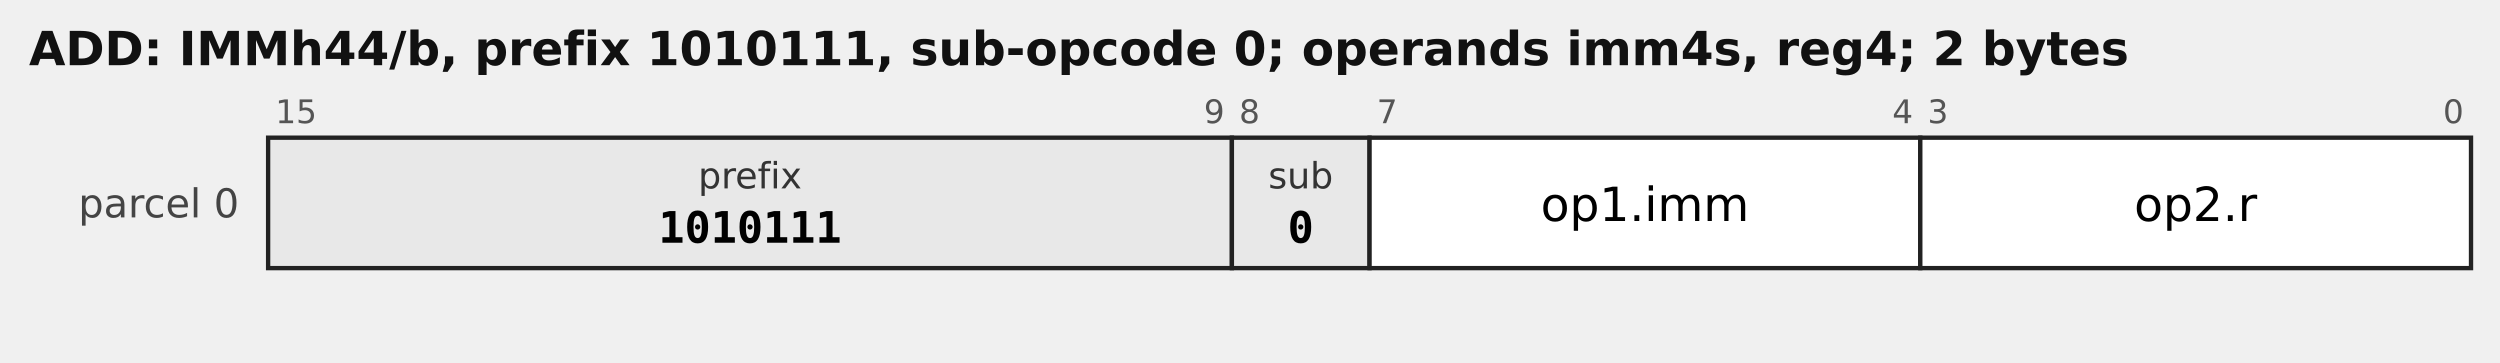
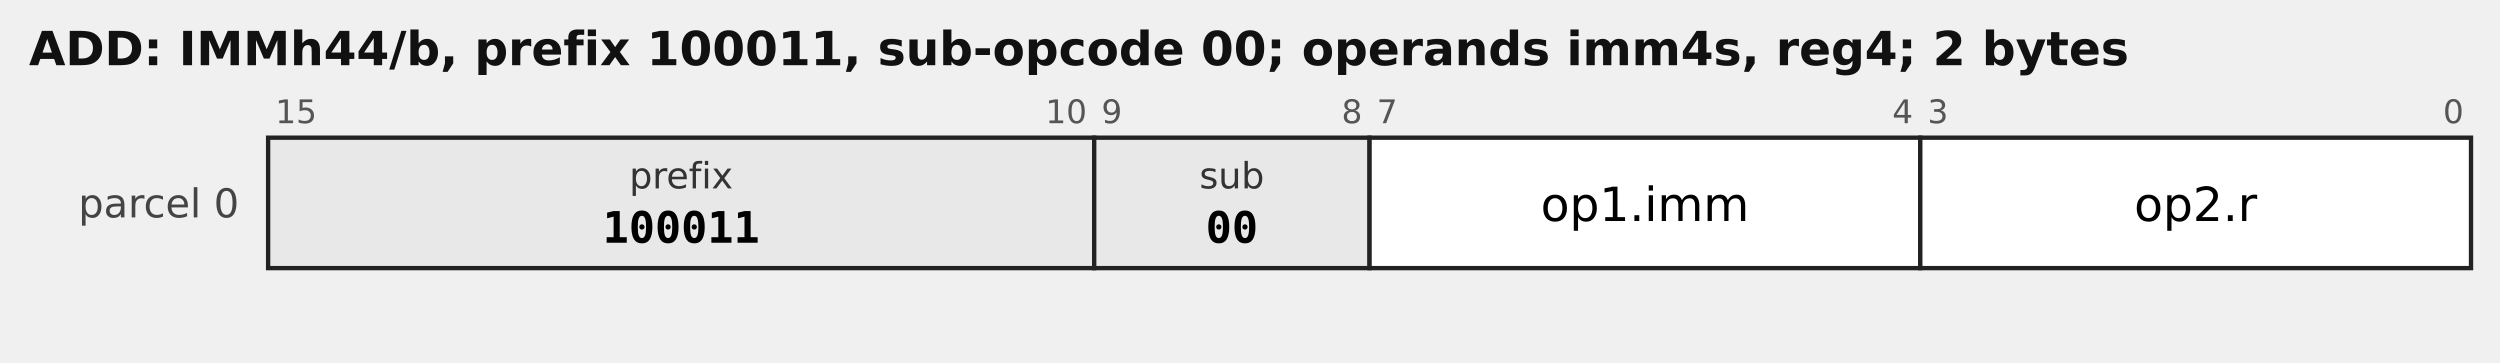
<svg xmlns="http://www.w3.org/2000/svg" width="690" height="100" viewBox="0 0 690 100" font-family="DejaVu Sans, sans-serif">
-   <text x="8" y="18" font-size="13" font-weight="bold" fill="#111">ADD: IMMh44/b, prefix 1010111, sub-opcode 0; operands imm4s, reg4; 2 bytes</text>
+   <text x="8" y="18" font-size="13" font-weight="bold" fill="#111">ADD: IMMh44/b, prefix 100011, sub-opcode 00; operands imm4s, reg4; 2 bytes</text>
  <text x="66" y="60" font-size="11" text-anchor="end" fill="#444">parcel 0</text>
-   <rect x="74" y="38" width="266" height="36" fill="#e8e8e8" stroke="#222" stroke-width="1.2" />
+   <rect x="74" y="38" width="228" height="36" fill="#e8e8e8" stroke="#222" stroke-width="1.2" />
  <text x="76" y="34" font-size="9" fill="#555" text-anchor="start">15</text>
-   <text x="338" y="34" font-size="9" fill="#555" text-anchor="end">9</text>
-   <text x="207.0" y="52" font-size="10.0" text-anchor="middle" font-family="DejaVu Sans, sans-serif" fill="#333">prefix</text>
-   <text x="207.0" y="67" font-size="12.0" text-anchor="middle" font-family="DejaVu Sans Mono, monospace" font-weight="bold">1010111</text>
-   <rect x="340" y="38" width="38" height="36" fill="#e8e8e8" stroke="#222" stroke-width="1.2" />
-   <text x="342" y="34" font-size="9" fill="#555" text-anchor="start">8</text>
-   <text x="359.0" y="52" font-size="10.0" text-anchor="middle" font-family="DejaVu Sans, sans-serif" fill="#333">sub</text>
-   <text x="359.0" y="67" font-size="12.0" text-anchor="middle" font-family="DejaVu Sans Mono, monospace" font-weight="bold">0</text>
+   <text x="300" y="34" font-size="9" fill="#555" text-anchor="end">10</text>
+   <text x="188.0" y="52" font-size="10.0" text-anchor="middle" font-family="DejaVu Sans, sans-serif" fill="#333">prefix</text>
+   <text x="188.0" y="67" font-size="12.0" text-anchor="middle" font-family="DejaVu Sans Mono, monospace" font-weight="bold">100011</text>
+   <rect x="302" y="38" width="76" height="36" fill="#e8e8e8" stroke="#222" stroke-width="1.2" />
+   <text x="304" y="34" font-size="9" fill="#555" text-anchor="start">9</text>
+   <text x="376" y="34" font-size="9" fill="#555" text-anchor="end">8</text>
+   <text x="340.0" y="52" font-size="10.0" text-anchor="middle" font-family="DejaVu Sans, sans-serif" fill="#333">sub</text>
+   <text x="340.0" y="67" font-size="12.0" text-anchor="middle" font-family="DejaVu Sans Mono, monospace" font-weight="bold">00</text>
  <rect x="378" y="38" width="152" height="36" fill="#ffffff" stroke="#222" stroke-width="1.2" />
  <text x="380" y="34" font-size="9" fill="#555" text-anchor="start">7</text>
  <text x="528" y="34" font-size="9" fill="#555" text-anchor="end">4</text>
  <text x="454.0" y="61" font-size="13.0" text-anchor="middle" font-family="DejaVu Sans, sans-serif">op1.imm</text>
  <rect x="530" y="38" width="152" height="36" fill="#ffffff" stroke="#222" stroke-width="1.2" />
  <text x="532" y="34" font-size="9" fill="#555" text-anchor="start">3</text>
  <text x="680" y="34" font-size="9" fill="#555" text-anchor="end">0</text>
  <text x="606.0" y="61" font-size="13.0" text-anchor="middle" font-family="DejaVu Sans, sans-serif">op2.r</text>
</svg>
